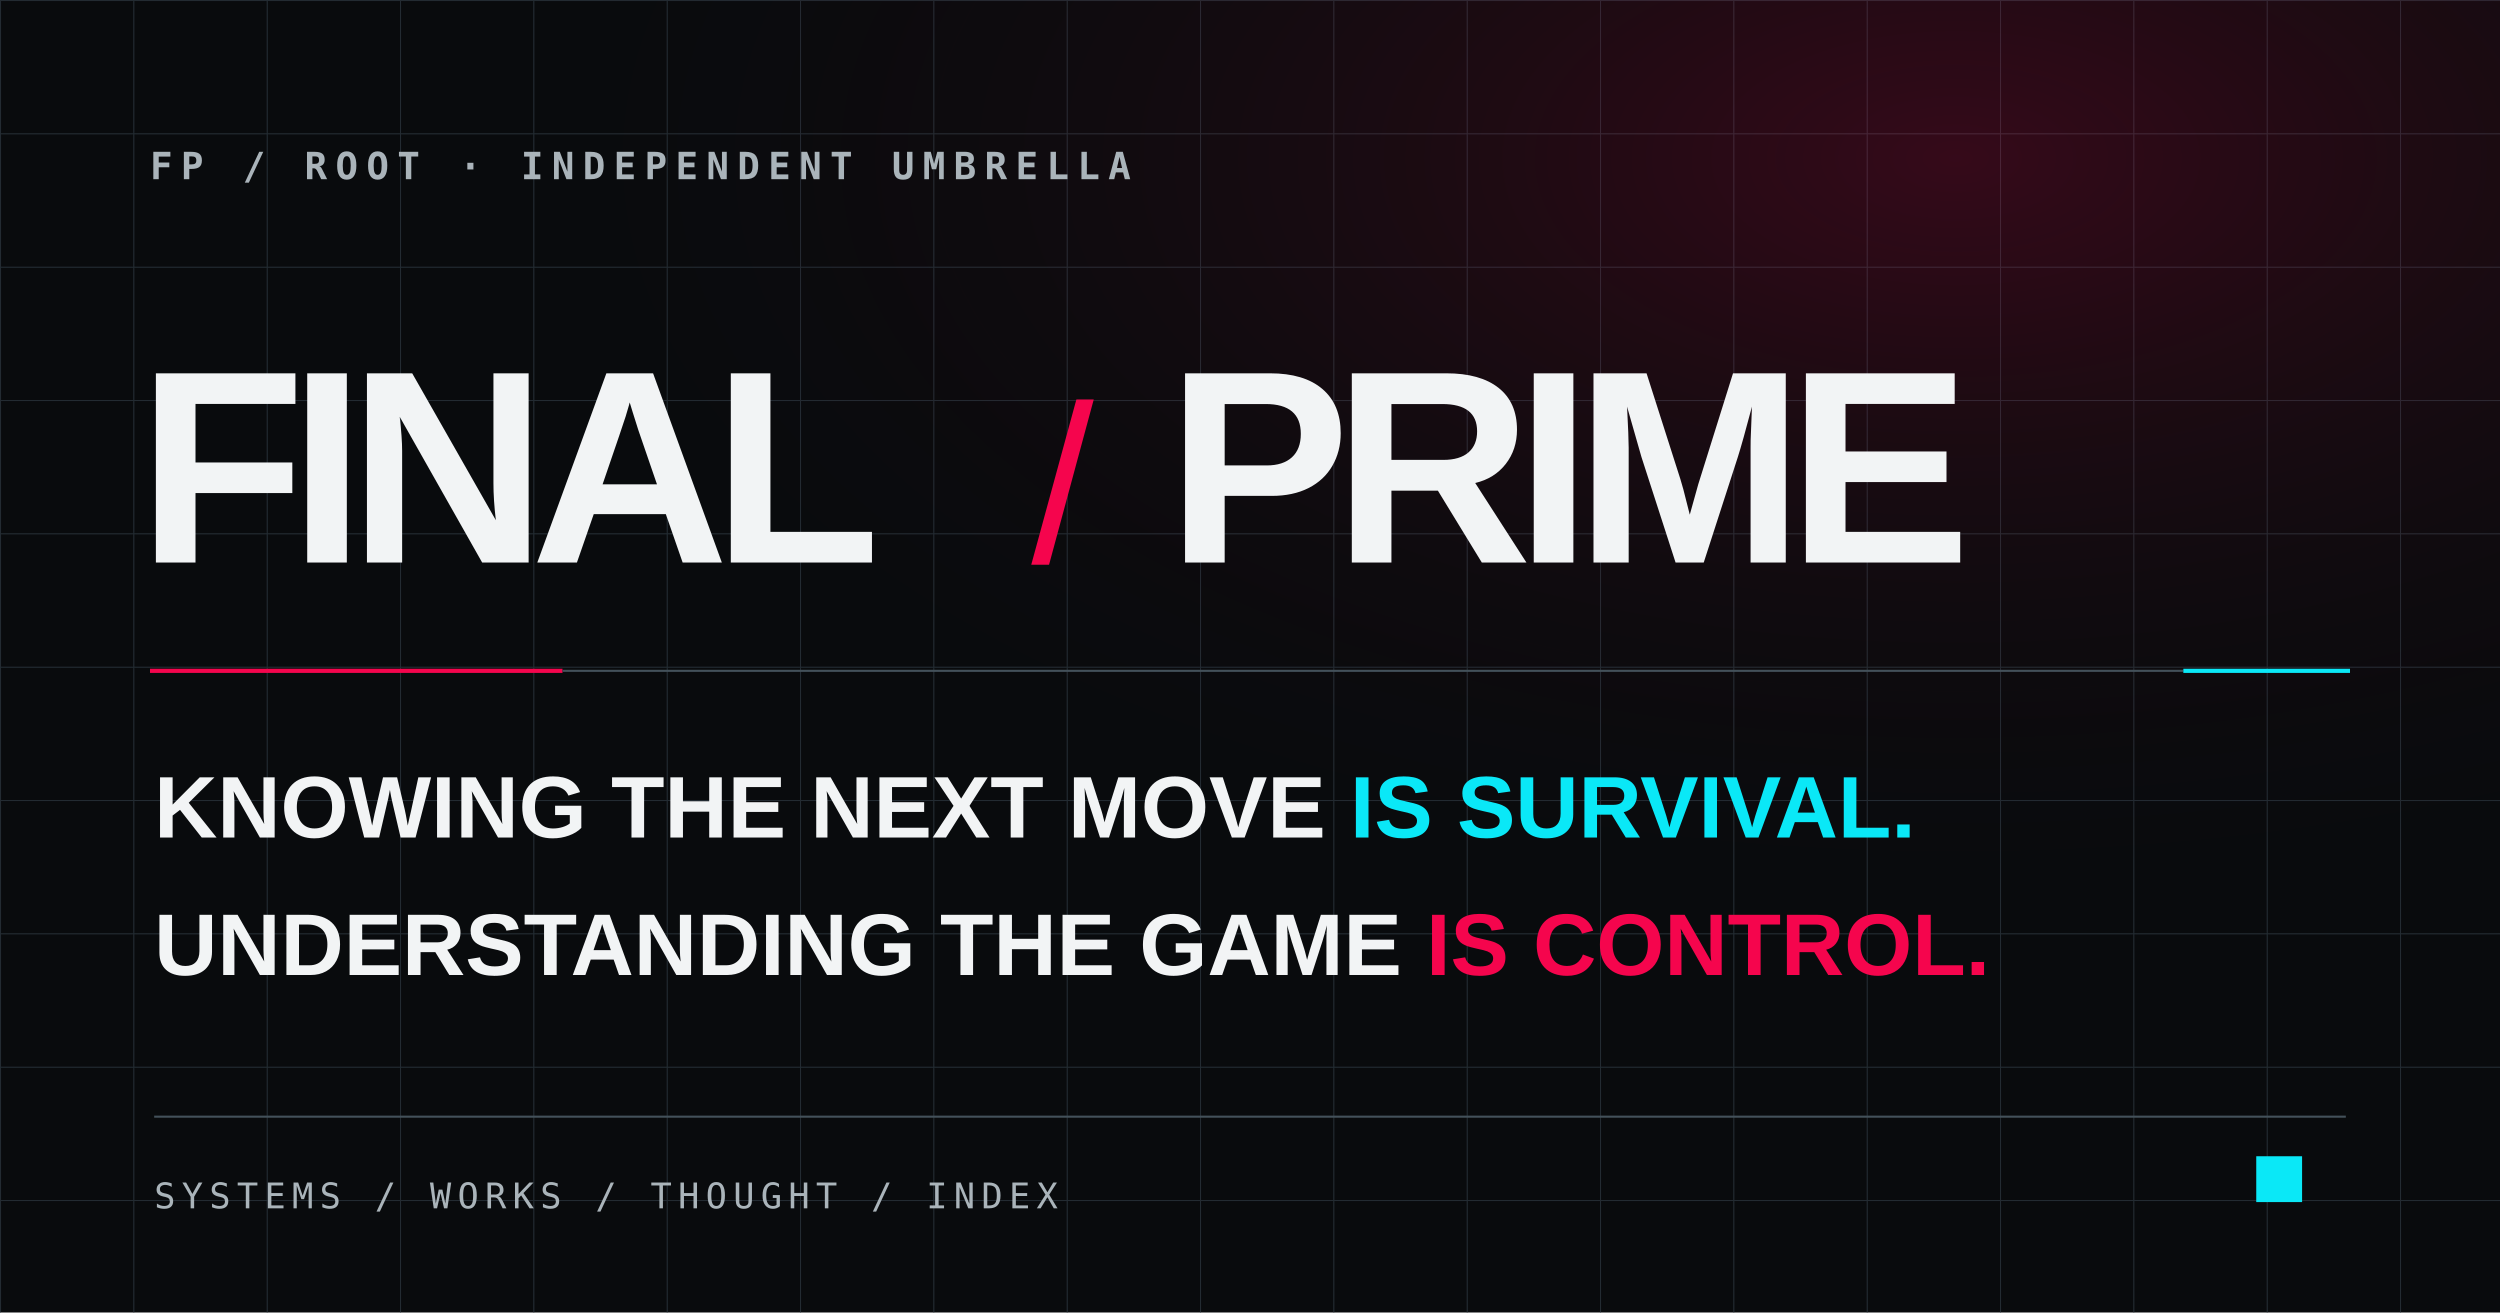
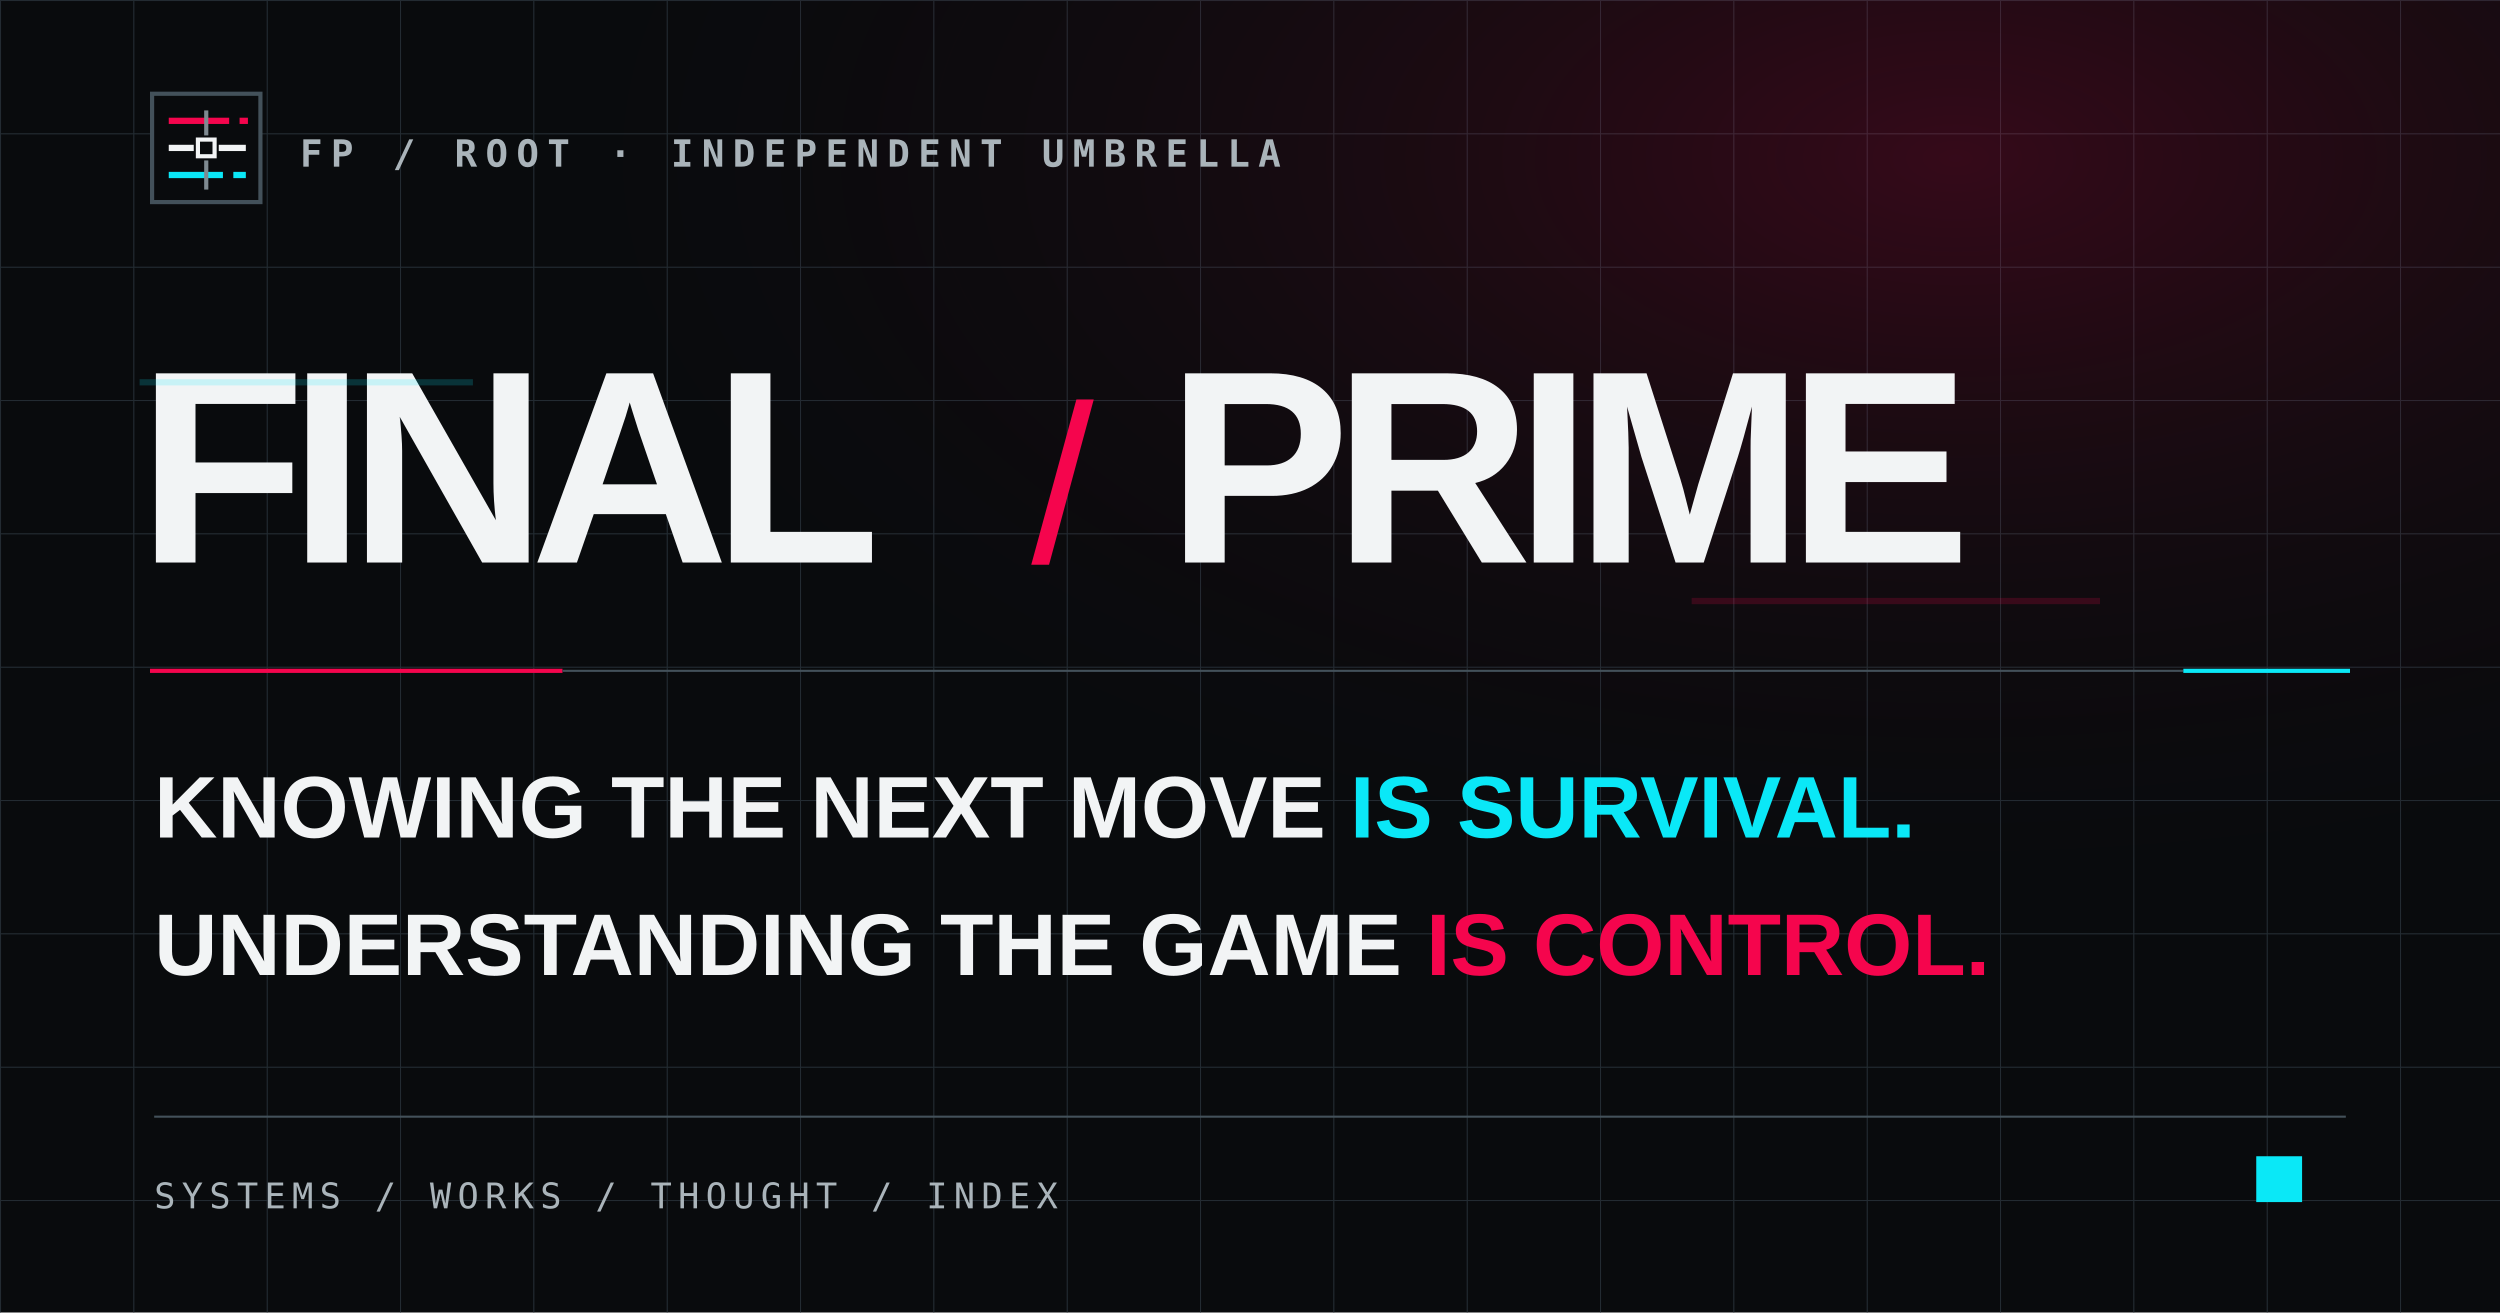
<svg xmlns="http://www.w3.org/2000/svg" width="1200" height="630" viewBox="0 0 1200 630">
  <defs>
    <pattern id="grid" width="64" height="64" patternUnits="userSpaceOnUse">
      <path d="M64 0H0V64" fill="none" stroke="#2d3941" stroke-width="1" />
    </pattern>
    <radialGradient id="glow" cx="78%" cy="12%" r="58%">
      <stop offset="0" stop-color="#f5054d" stop-opacity=".19" />
      <stop offset="1" stop-color="#090b0d" stop-opacity="0" />
    </radialGradient>
  </defs>
  <rect width="1200" height="630" fill="#090b0d" />
  <rect width="1200" height="630" fill="url(#grid)" opacity=".70" />
  <rect width="1200" height="630" fill="url(#glow)" />
-   <text x="72" y="86" fill="#aab4ba" font-family="monospace" font-size="18" font-weight="700" letter-spacing="4">FP / ROOT · INDEPENDENT UMBRELLA</text>
+   <g transform="translate(72 44)">
+     <rect x="1" y="1" width="52" height="52" fill="#090b0d" stroke="#43515a" stroke-width="2" />
+     <path d="M9 14H38M43 14H47" fill="none" stroke="#f5054d" stroke-width="3" />
+     <path d="M9 27H21M33 27H46" fill="none" stroke="#f2f4f5" stroke-width="3" />
+     <path d="M9 40H35M40 40H46" fill="none" stroke="#0ae8f7" stroke-width="3" />
+     <path d="M27 9V21M27 33V47" fill="none" stroke="#7f8a91" stroke-width="2" />
+     <rect x="23" y="23" width="8" height="8" fill="#090b0d" stroke="#f2f4f5" stroke-width="2" />
+   </g>
+   <text x="144" y="80" fill="#aab4ba" font-family="monospace" font-size="18" font-weight="700" letter-spacing="4">FP / ROOT · INDEPENDENT UMBRELLA</text>
  <text x="66" y="270" fill="#f2f4f5" font-family="Arial, sans-serif" font-size="132" font-weight="800" letter-spacing="-8">FINAL</text>
  <text x="495" y="270" fill="#f5054d" font-family="Arial, sans-serif" font-size="108" font-weight="300">/</text>
  <text x="560" y="270" fill="#f2f4f5" font-family="Arial, sans-serif" font-size="132" font-weight="800" letter-spacing="-8">PRIME</text>
+   <rect x="67" y="182" width="160" height="3" fill="#0ae8f7" opacity=".18" />
+   <rect x="812" y="287" width="196" height="3" fill="#f5054d" opacity=".18" />
  <line x1="72" y1="322" x2="270" y2="322" stroke="#f5054d" stroke-width="2" />
  <line x1="270" y1="322" x2="1048" y2="322" stroke="#43515a" />
  <line x1="1048" y1="322" x2="1128" y2="322" stroke="#0ae8f7" stroke-width="2" />
  <text x="74" y="402" fill="#f2f4f5" font-family="Arial, sans-serif" font-size="42" font-weight="700">KNOWING THE NEXT MOVE <tspan fill="#0ae8f7">IS SURVIVAL.</tspan>
  </text>
  <text x="74" y="468" fill="#f2f4f5" font-family="Arial, sans-serif" font-size="42" font-weight="700">UNDERSTANDING THE GAME <tspan fill="#f5054d">IS CONTROL.</tspan>
  </text>
  <line x1="74" y1="536" x2="1126" y2="536" stroke="#43515a" />
  <text x="74" y="580" fill="#aab4ba" font-family="monospace" font-size="17" letter-spacing="3">SYSTEMS / WORKS / THOUGHT / INDEX</text>
  <rect x="1083" y="555" width="22" height="22" fill="#0ae8f7" />
</svg>
